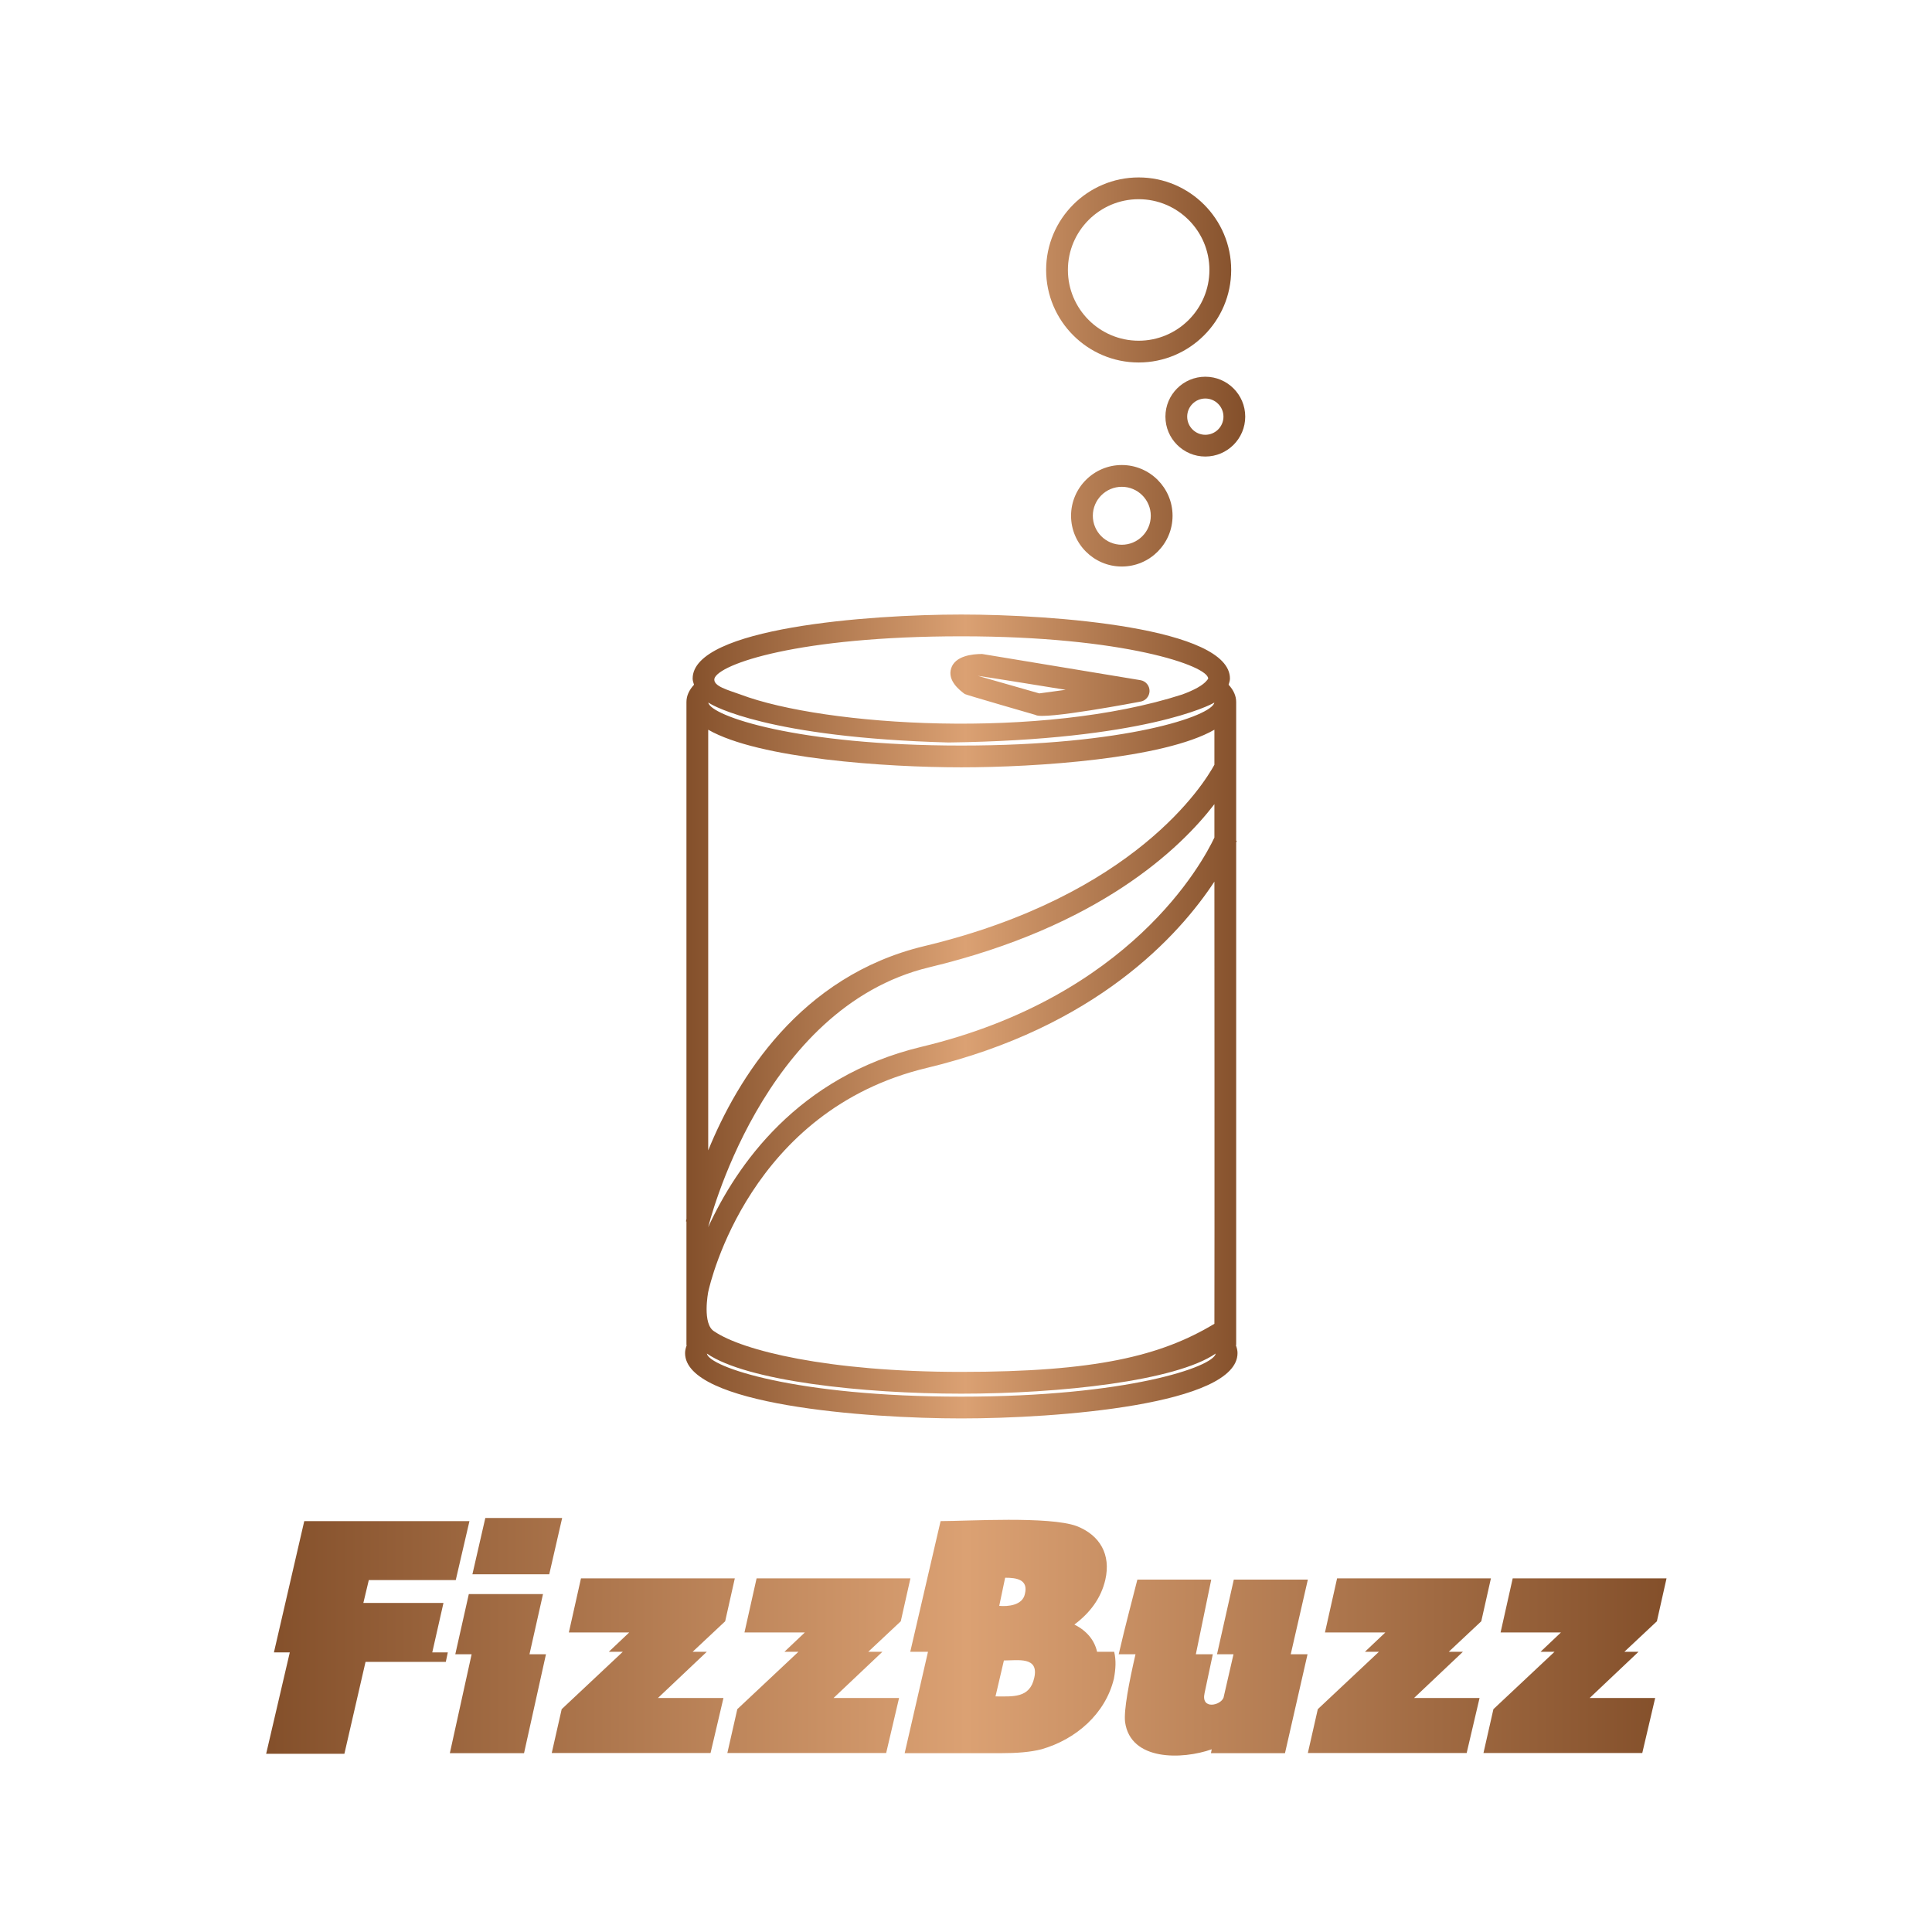
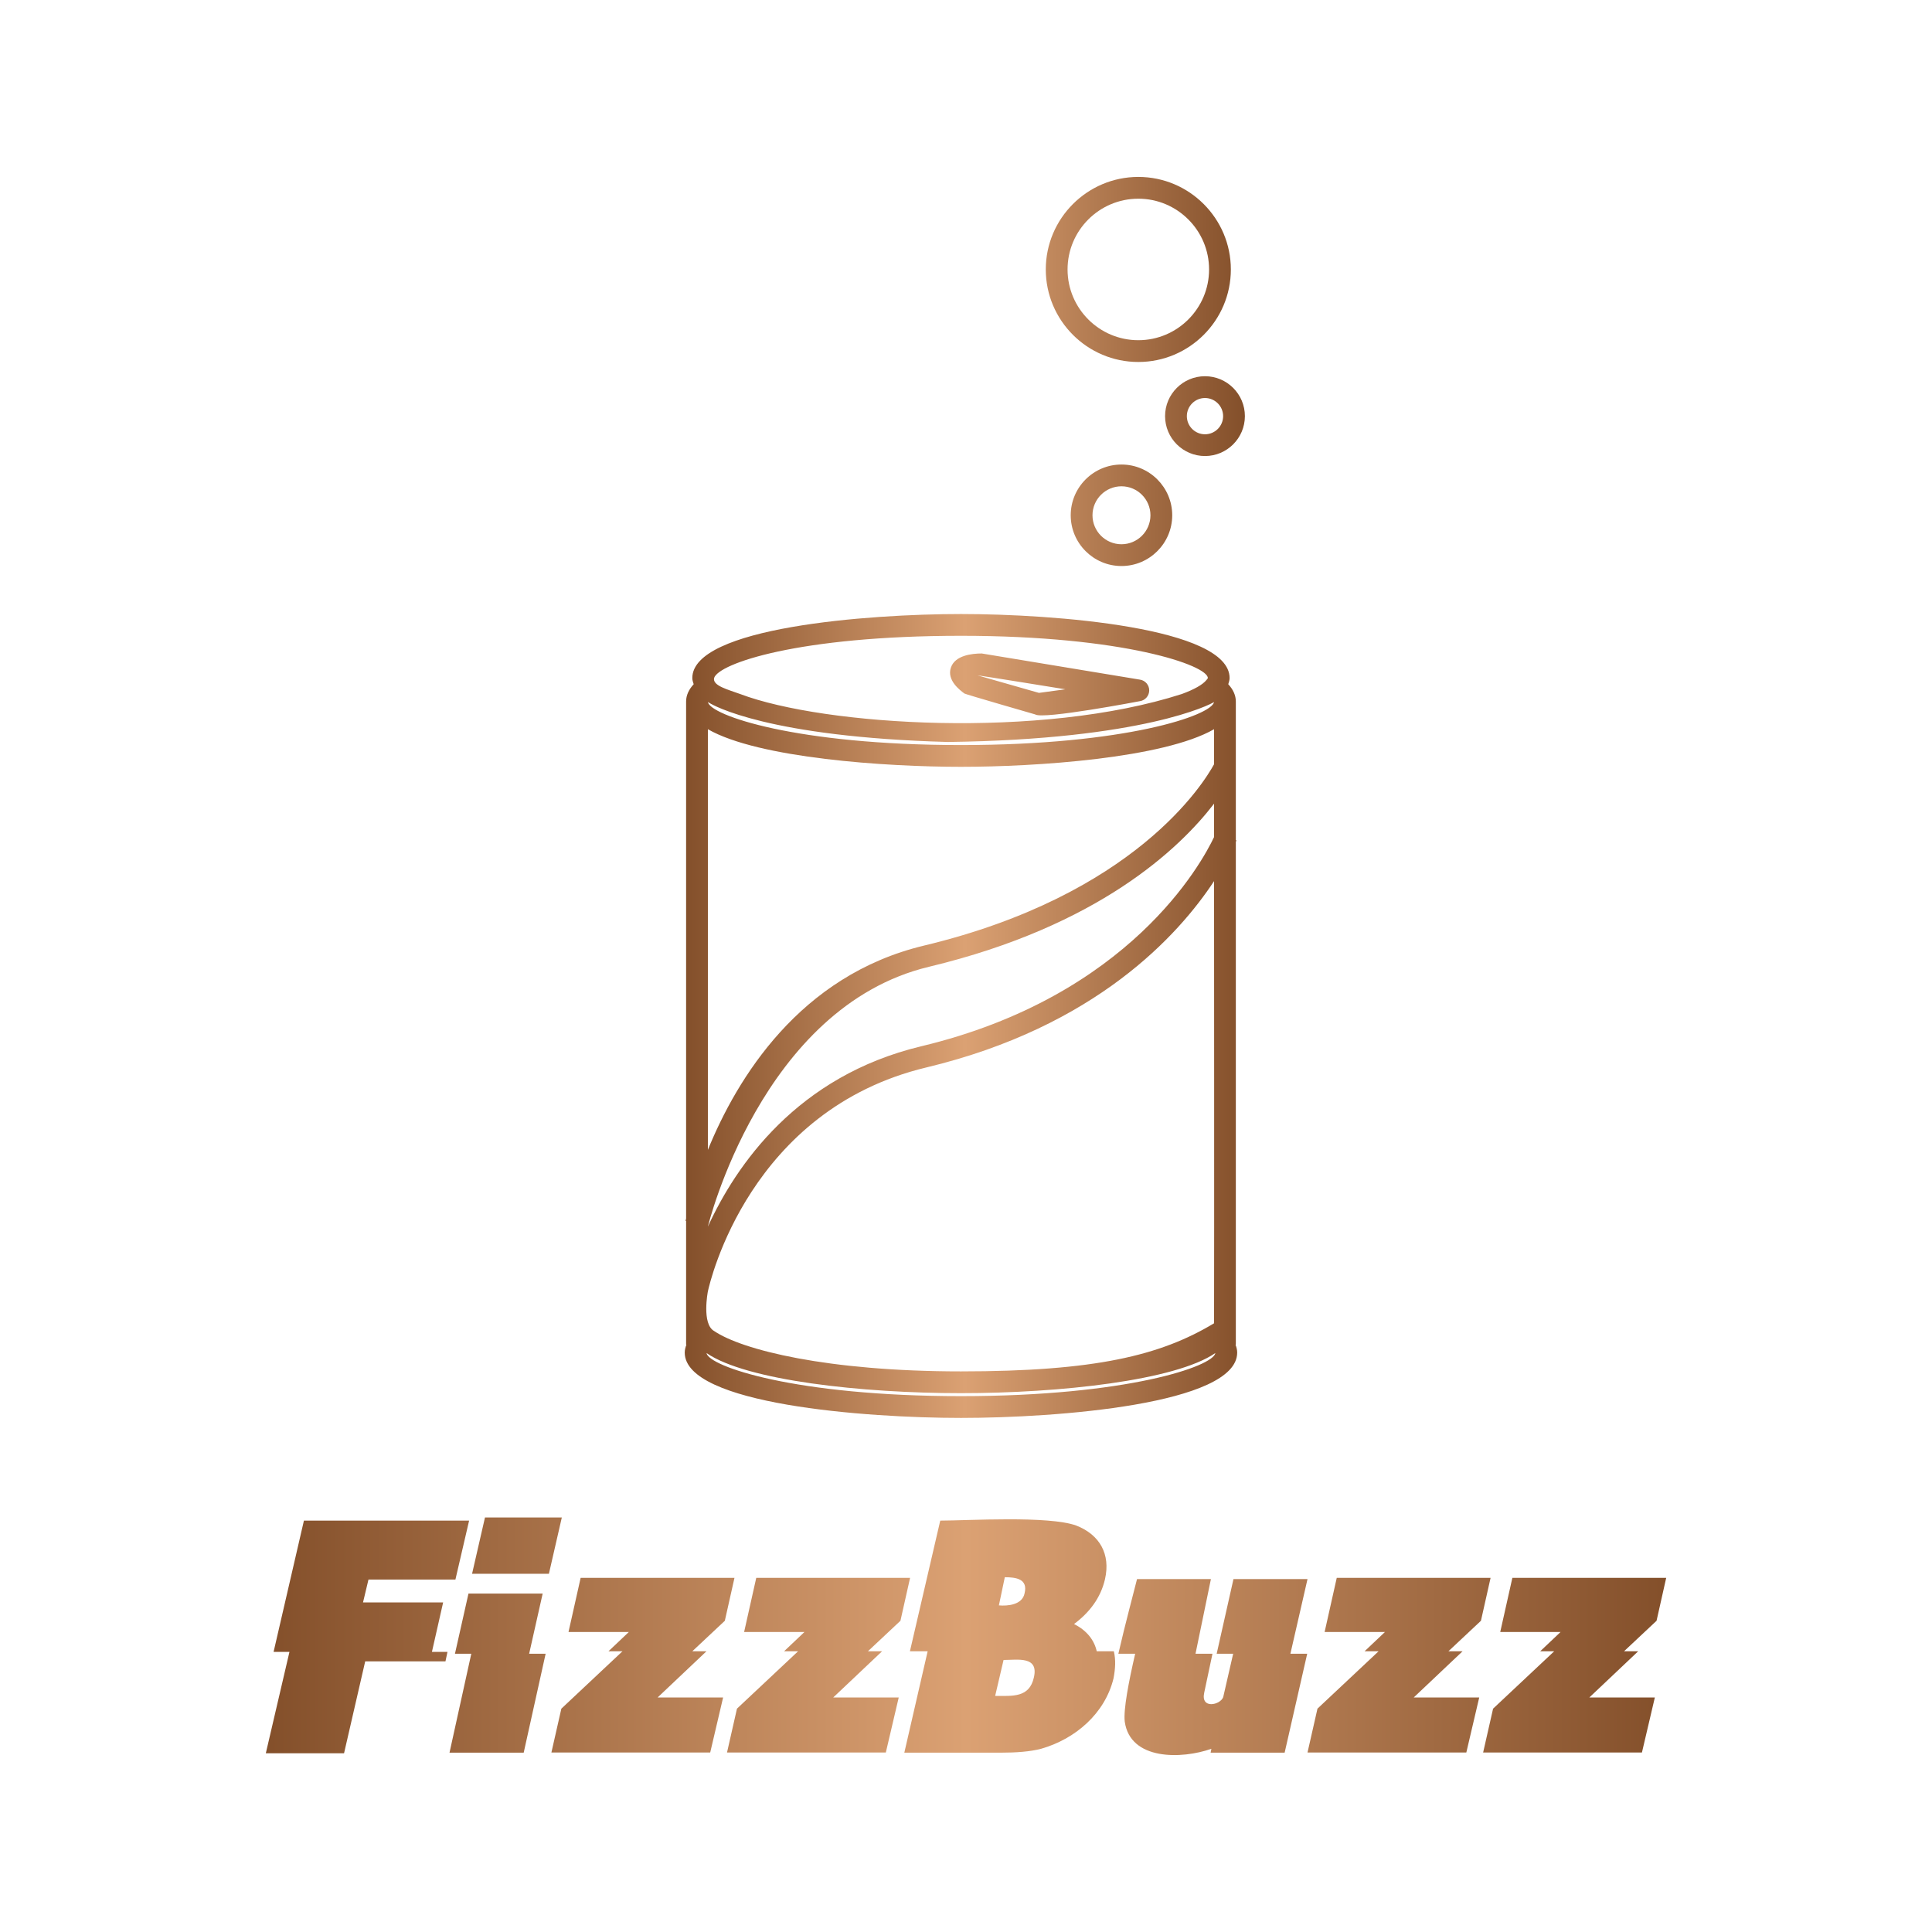
<svg xmlns="http://www.w3.org/2000/svg" viewBox="-54 -36 392 392" style="background-color:#004b93;" class="css-1j8o68f">
  <defs id="SvgjsDefs3631">
    <linearGradient id="SvgjsLinearGradient3636">
      <stop id="SvgjsStop3637" stop-color="#834f2a" offset="0" />
      <stop id="SvgjsStop3638" stop-color="#dba173" offset="0.5" />
      <stop id="SvgjsStop3639" stop-color=" #834F2A" offset="1" />
    </linearGradient>
    <linearGradient id="SvgjsLinearGradient3640">
      <stop id="SvgjsStop3641" stop-color="#834f2a" offset="0" />
      <stop id="SvgjsStop3642" stop-color="#dba173" offset="0.5" />
      <stop id="SvgjsStop3643" stop-color=" #834F2A" offset="1" />
    </linearGradient>
  </defs>
-   <g id="SvgjsG3632" featurekey="symbolFeature-0" transform="matrix(4.417388,0,0,4.417388,-68.96364,-88.48028)" fill="url(#SvgjsLinearGradient3636)">
-     <path d="M58.75,29.184c-1.011,0-1.833,0.822-1.833,1.833c0,1.011,0.822,1.833,1.833,1.833c1.011,0,1.833-0.822,1.833-1.833  C60.583,30.006,59.761,29.184,58.75,29.184z M58.75,31.851c-0.459,0-0.833-0.374-0.833-0.833s0.374-0.833,0.833-0.833  s0.833,0.374,0.833,0.833S59.209,31.851,58.75,31.851z M47.541,77.031c4.388,0,12.688-0.627,12.688-3  c0-0.125-0.031-0.246-0.077-0.365h0.015V50.57c0.009-0.021,0.024-0.056,0.027-0.065l-0.027-0.011v-6.369  c0-0.281-0.12-0.547-0.348-0.794c0.028-0.093,0.062-0.184,0.062-0.283c0-2.326-8.072-2.941-12.34-2.941s-12.339,0.615-12.339,2.941  c0,0.099,0.034,0.19,0.063,0.283c-0.228,0.248-0.348,0.513-0.348,0.794v23.743c-0.014,0.066-0.022,0.109-0.023,0.115l0.023,0.004  v5.68h0.014c-0.045,0.119-0.077,0.24-0.077,0.365C34.854,76.404,43.153,77.031,47.541,77.031z M47.541,76.031  c-7.623,0-11.596-1.37-11.686-1.979c1.836,1.263,7.154,1.842,11.686,1.842c4.533,0,9.851-0.58,11.686-1.843  C59.136,74.662,55.163,76.031,47.541,76.031z M47.541,41.107c7.482,0,11.34,1.36,11.34,1.941c0,0.006-0.007,0.013-0.008,0.02  l-0.055,0.069c-0.175,0.217-0.564,0.435-1.13,0.643c-6.464,2.084-16.417,1.461-20.286,0.002c-0.569-0.208-1.272-0.38-1.2-0.733  C36.396,42.385,40.06,41.107,47.541,41.107z M35.971,44.18c0.007,0.004,0.015,0.009,0.022,0.013  c0.139,0.091,2.668,1.567,10.955,1.791c8.964-0.114,12.06-1.726,12.217-1.834c-0.106,0.611-4.057,1.975-11.623,1.975  c-7.571,0-11.522-1.366-11.623-1.976C35.934,44.16,35.955,44.169,35.971,44.18z M35.917,45.398c2.32,1.332,8.178,1.727,11.625,1.727  s9.305-0.395,11.625-1.727v1.609c-0.483,0.885-3.649,6.012-13.325,8.33c-5.722,1.371-8.592,6.111-9.925,9.382V45.398z   M46.075,56.309c7.789-1.866,11.518-5.441,13.092-7.492v1.534c-0.555,1.173-3.874,7.316-13.45,9.61  c-5.706,1.367-8.508,5.466-9.8,8.284C35.917,68.246,38.361,58.157,46.075,56.309z M35.917,71.221  c0.098-0.456,1.922-8.345,10.033-10.287c7.789-1.866,11.594-6.094,13.217-8.559c0,0,0.01,17.447,0,20.309  c-2.458,1.482-5.469,2.21-11.625,2.21c-6.155,0-10.062-0.989-11.337-1.854C35.625,72.719,35.917,71.221,35.917,71.221z   M47.702,43.759c0.048,0.036,3.248,0.959,3.248,0.959c0.346,0.246,4.805-0.608,4.805-0.608c0.245-0.033,0.429-0.241,0.433-0.488  c0.004-0.247-0.174-0.46-0.418-0.5l-7.273-1.203c-0.45,0-1.232,0.085-1.419,0.653C46.884,43.154,47.5,43.609,47.702,43.759z   M52.336,43.564l-1.212,0.165L48.3,42.923C48.343,42.917,52.336,43.564,52.336,43.564z M52.583,35.571  c0,1.285,1.046,2.331,2.331,2.331s2.331-1.046,2.331-2.331s-1.046-2.331-2.331-2.331S52.583,34.286,52.583,35.571z M56.245,35.571  c0,0.734-0.597,1.331-1.331,1.331s-1.331-0.597-1.331-1.331s0.597-1.331,1.331-1.331S56.245,34.837,56.245,35.571z M59.938,24.28  c0-2.343-1.907-4.25-4.25-4.25s-4.25,1.907-4.25,4.25s1.907,4.25,4.25,4.25S59.938,26.624,59.938,24.28z M55.688,27.53  c-1.792,0-3.25-1.458-3.25-3.25s1.458-3.25,3.25-3.25s3.25,1.458,3.25,3.25S57.479,27.53,55.688,27.53z">
-     </path>
-   </g>
-   <g id="SvgjsG3633" featurekey="nameFeature-0" transform="matrix(1.615886,0,0,1.615886,-2.240733,255.0833)" fill="url(#SvgjsLinearGradient3640)">
-     <path d="M22.246 27.344 l1.953 0 l-0.254 1.191 l-10.078 0 l-2.656 11.543 l-9.824 0 l2.969 -12.734 l-1.992 0 l3.809 -16.484 l20.742 0 l-1.719 7.402 l-10.918 0 l-0.684 2.871 l10.059 0 z M27.188 27.578 l-2.051 0 l1.699 -7.559 l9.316 0 l-1.699 7.559 l2.07 0 l-2.754 12.422 l-9.316 0 z M38.555 10.469 l-1.621 7.07 l-9.648 0 l1.621 -7.07 l9.648 0 z M56.719 27.266 l-6.133 5.801 l8.223 0 l-1.621 6.914 l-19.941 0 l1.25 -5.508 l7.676 -7.207 l-1.758 0 l2.559 -2.422 l-7.578 0 l1.523 -6.797 l19.316 0 l-1.211 5.391 l-4.082 3.828 l1.777 0 z M78.77 27.266 l-6.133 5.801 l8.223 0 l-1.621 6.914 l-19.941 0 l1.25 -5.508 l7.676 -7.207 l-1.758 0 l2.559 -2.422 l-7.578 0 l1.523 -6.797 l19.316 0 l-1.211 5.391 l-4.082 3.828 l1.777 0 z M107.832 30.664 c-1.074 4.414 -4.785 7.617 -9.102 8.848 c-1.367 0.352 -3.066 0.488 -5.137 0.488 l-12.031 0 l2.93 -12.734 l-2.227 0 l3.809 -16.406 c3.379 0 13.633 -0.645 17.09 0.625 c2.93 1.152 4.316 3.574 3.594 6.738 c-0.547 2.363 -1.973 4.199 -3.887 5.625 c1.602 0.801 2.539 2.012 2.852 3.418 l2.148 0 c0.254 1.094 0.195 2.148 -0.039 3.398 z M97.832 30.547 c0.625 -2.715 -2.051 -2.188 -3.809 -2.188 l-1.055 4.512 c2.168 0 4.297 0.254 4.863 -2.324 z M96.66 20 c0.449 -1.816 -1.055 -2.031 -2.481 -2.031 l-0.742 3.535 c1.094 0.098 2.93 -0.059 3.223 -1.504 z M110.547 27.578 l-2.109 0 c0.859 -3.75 1.895 -7.559 2.344 -9.375 l9.277 0 l-1.934 9.375 l2.129 0 l-1.035 4.883 c-0.469 2.109 2.012 1.562 2.383 0.566 l1.25 -5.449 l-2.07 0 l2.109 -9.375 l9.297 0 l-2.148 9.375 l2.109 0 l-2.832 12.422 l-9.297 0 l0.098 -0.488 c-3.711 1.309 -10.195 1.484 -10.879 -3.418 c-0.176 -1.484 0.488 -4.961 1.309 -8.516 z M151.66 27.266 l-6.133 5.801 l8.223 0 l-1.621 6.914 l-19.941 0 l1.25 -5.508 l7.676 -7.207 l-1.758 0 l2.559 -2.422 l-7.578 0 l1.523 -6.797 l19.316 0 l-1.211 5.391 l-4.082 3.828 l1.777 0 z M173.711 27.266 l-6.133 5.801 l8.223 0 l-1.621 6.914 l-19.941 0 l1.25 -5.508 l7.676 -7.207 l-1.758 0 l2.559 -2.422 l-7.578 0 l1.523 -6.797 l19.316 0 l-1.211 5.391 l-4.082 3.828 l1.777 0 z">
-     </path>
+   <g transform="matrix(1, 0, 0, 1, -0.068741, -0.102246)">
+     <g id="SvgjsG3632" featurekey="symbolFeature-0" transform="matrix(4.417388, 0, 0, 4.417388, -68.96364, -88.48029)" fill="url(#SvgjsLinearGradient3636)">
+       <path d="M58.75,29.184c-1.011,0-1.833,0.822-1.833,1.833c0,1.011,0.822,1.833,1.833,1.833c1.011,0,1.833-0.822,1.833-1.833  C60.583,30.006,59.761,29.184,58.75,29.184z M58.75,31.851c-0.459,0-0.833-0.374-0.833-0.833s0.374-0.833,0.833-0.833  s0.833,0.374,0.833,0.833S59.209,31.851,58.75,31.851z M47.541,77.031c4.388,0,12.688-0.627,12.688-3  c0-0.125-0.031-0.246-0.077-0.365h0.015V50.57c0.009-0.021,0.024-0.056,0.027-0.065l-0.027-0.011v-6.369  c0-0.281-0.12-0.547-0.348-0.794c0.028-0.093,0.062-0.184,0.062-0.283c0-2.326-8.072-2.941-12.34-2.941s-12.339,0.615-12.339,2.941  c0,0.099,0.034,0.19,0.063,0.283c-0.228,0.248-0.348,0.513-0.348,0.794v23.743c-0.014,0.066-0.022,0.109-0.023,0.115l0.023,0.004  v5.68h0.014c-0.045,0.119-0.077,0.24-0.077,0.365C34.854,76.404,43.153,77.031,47.541,77.031z M47.541,76.031  c-7.623,0-11.596-1.37-11.686-1.979c1.836,1.263,7.154,1.842,11.686,1.842c4.533,0,9.851-0.58,11.686-1.843  C59.136,74.662,55.163,76.031,47.541,76.031z M47.541,41.107c7.482,0,11.34,1.36,11.34,1.941c0,0.006-0.007,0.013-0.008,0.02  l-0.055,0.069c-0.175,0.217-0.564,0.435-1.13,0.643c-6.464,2.084-16.417,1.461-20.286,0.002c-0.569-0.208-1.272-0.38-1.2-0.733  C36.396,42.385,40.06,41.107,47.541,41.107z M35.971,44.18c0.007,0.004,0.015,0.009,0.022,0.013  c0.139,0.091,2.668,1.567,10.955,1.791c8.964-0.114,12.06-1.726,12.217-1.834c-0.106,0.611-4.057,1.975-11.623,1.975  c-7.571,0-11.522-1.366-11.623-1.976C35.934,44.16,35.955,44.169,35.971,44.18z M35.917,45.398c2.32,1.332,8.178,1.727,11.625,1.727  s9.305-0.395,11.625-1.727v1.609c-0.483,0.885-3.649,6.012-13.325,8.33c-5.722,1.371-8.592,6.111-9.925,9.382V45.398z   M46.075,56.309c7.789-1.866,11.518-5.441,13.092-7.492v1.534c-0.555,1.173-3.874,7.316-13.45,9.61  c-5.706,1.367-8.508,5.466-9.8,8.284C35.917,68.246,38.361,58.157,46.075,56.309z M35.917,71.221  c0.098-0.456,1.922-8.345,10.033-10.287c7.789-1.866,11.594-6.094,13.217-8.559c0,0,0.01,17.447,0,20.309  c-2.458,1.482-5.469,2.21-11.625,2.21c-6.155,0-10.062-0.989-11.337-1.854C35.625,72.719,35.917,71.221,35.917,71.221z   M47.702,43.759c0.048,0.036,3.248,0.959,3.248,0.959c0.346,0.246,4.805-0.608,4.805-0.608c0.245-0.033,0.429-0.241,0.433-0.488  c0.004-0.247-0.174-0.46-0.418-0.5l-7.273-1.203c-0.45,0-1.232,0.085-1.419,0.653C46.884,43.154,47.5,43.609,47.702,43.759z   M52.336,43.564l-1.212,0.165L48.3,42.923C48.343,42.917,52.336,43.564,52.336,43.564z M52.583,35.571  c0,1.285,1.046,2.331,2.331,2.331s2.331-1.046,2.331-2.331s-1.046-2.331-2.331-2.331S52.583,34.286,52.583,35.571z M56.245,35.571  c0,0.734-0.597,1.331-1.331,1.331s-1.331-0.597-1.331-1.331s0.597-1.331,1.331-1.331S56.245,34.837,56.245,35.571z M59.938,24.28  c0-2.343-1.907-4.25-4.25-4.25s-4.25,1.907-4.25,4.25s1.907,4.25,4.25,4.25S59.938,26.624,59.938,24.28z M55.688,27.53  c-1.792,0-3.25-1.458-3.25-3.25s1.458-3.25,3.25-3.25s3.25,1.458,3.25,3.25S57.479,27.53,55.688,27.53z" />
+     </g>
+     <g id="SvgjsG3633" featurekey="nameFeature-0" transform="matrix(1.615886, 0, 0, 1.615886, -2.240733, 255.0833)" fill="url(#SvgjsLinearGradient3640)">
+       <path d="M22.246 27.344 l1.953 0 l-0.254 1.191 l-10.078 0 l-2.656 11.543 l-9.824 0 l2.969 -12.734 l-1.992 0 l3.809 -16.484 l20.742 0 l-1.719 7.402 l-10.918 0 l-0.684 2.871 l10.059 0 z M27.188 27.578 l-2.051 0 l1.699 -7.559 l9.316 0 l-1.699 7.559 l2.07 0 l-2.754 12.422 l-9.316 0 z M38.555 10.469 l-1.621 7.07 l-9.648 0 l1.621 -7.07 l9.648 0 z M56.719 27.266 l-6.133 5.801 l8.223 0 l-1.621 6.914 l-19.941 0 l1.25 -5.508 l7.676 -7.207 l-1.758 0 l2.559 -2.422 l-7.578 0 l1.523 -6.797 l19.316 0 l-1.211 5.391 l-4.082 3.828 l1.777 0 z M78.77 27.266 l-6.133 5.801 l8.223 0 l-1.621 6.914 l-19.941 0 l1.25 -5.508 l7.676 -7.207 l-1.758 0 l2.559 -2.422 l-7.578 0 l1.523 -6.797 l19.316 0 l-1.211 5.391 l-4.082 3.828 l1.777 0 z M107.832 30.664 c-1.074 4.414 -4.785 7.617 -9.102 8.848 c-1.367 0.352 -3.066 0.488 -5.137 0.488 l-12.031 0 l2.93 -12.734 l-2.227 0 l3.809 -16.406 c3.379 0 13.633 -0.645 17.09 0.625 c2.93 1.152 4.316 3.574 3.594 6.738 c-0.547 2.363 -1.973 4.199 -3.887 5.625 c1.602 0.801 2.539 2.012 2.852 3.418 l2.148 0 c0.254 1.094 0.195 2.148 -0.039 3.398 z M97.832 30.547 c0.625 -2.715 -2.051 -2.188 -3.809 -2.188 l-1.055 4.512 c2.168 0 4.297 0.254 4.863 -2.324 z M96.66 20 c0.449 -1.816 -1.055 -2.031 -2.481 -2.031 l-0.742 3.535 c1.094 0.098 2.93 -0.059 3.223 -1.504 z M110.547 27.578 l-2.109 0 c0.859 -3.75 1.895 -7.559 2.344 -9.375 l9.277 0 l-1.934 9.375 l2.129 0 l-1.035 4.883 c-0.469 2.109 2.012 1.562 2.383 0.566 l1.25 -5.449 l-2.07 0 l2.109 -9.375 l9.297 0 l-2.148 9.375 l2.109 0 l-2.832 12.422 l-9.297 0 l0.098 -0.488 c-3.711 1.309 -10.195 1.484 -10.879 -3.418 c-0.176 -1.484 0.488 -4.961 1.309 -8.516 z M151.66 27.266 l-6.133 5.801 l8.223 0 l-1.621 6.914 l-19.941 0 l1.25 -5.508 l7.676 -7.207 l-1.758 0 l2.559 -2.422 l-7.578 0 l1.523 -6.797 l19.316 0 l-1.211 5.391 l-4.082 3.828 l1.777 0 z M173.711 27.266 l-6.133 5.801 l8.223 0 l-1.621 6.914 l-19.941 0 l1.25 -5.508 l7.676 -7.207 l-1.758 0 l2.559 -2.422 l-7.578 0 l1.523 -6.797 l19.316 0 l-1.211 5.391 l-4.082 3.828 l1.777 0 z" />
+     </g>
  </g>
</svg>
